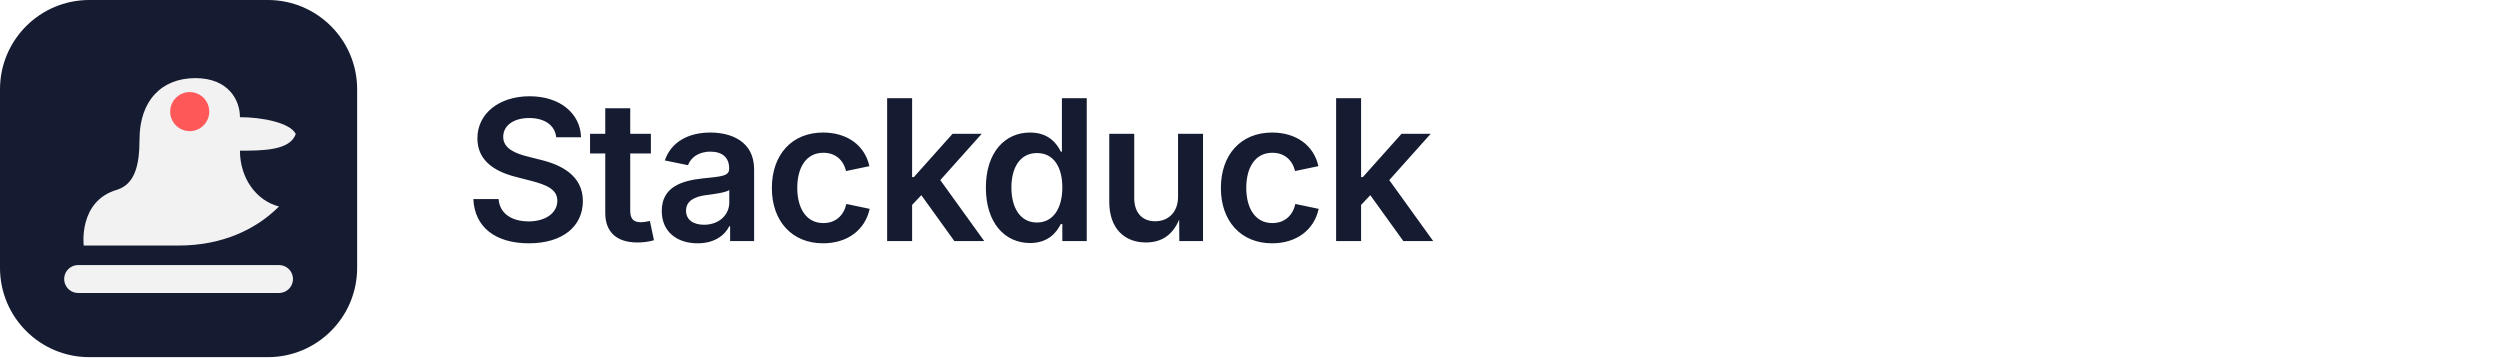
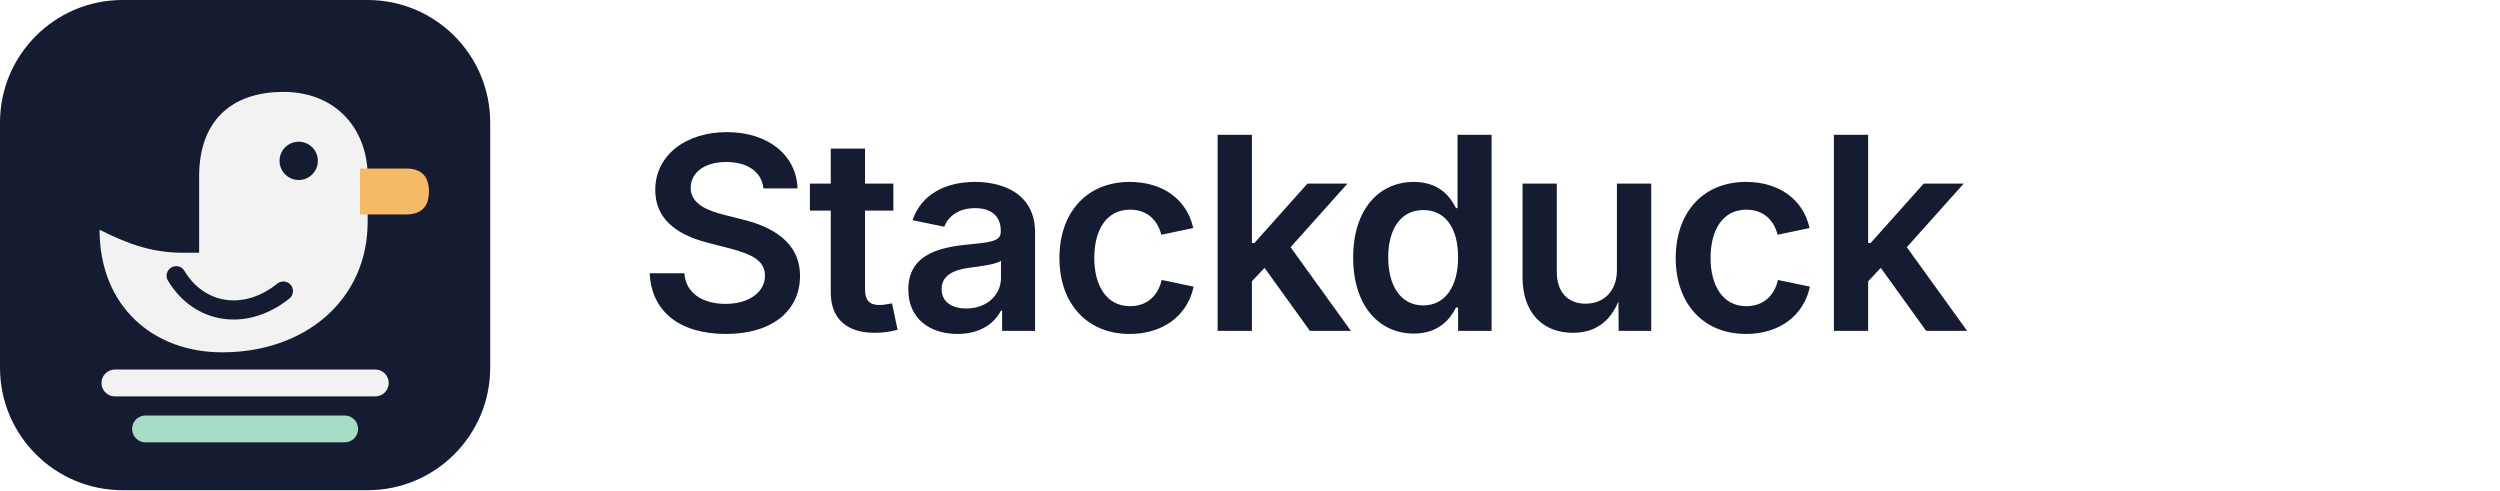
- <svg xmlns="http://www.w3.org/2000/svg" viewBox="0 0 280 40" fill="none">
-   <rect width="40" height="40" rx="10" fill="#151b31" />
+ <svg xmlns="http://www.w3.org/2000/svg" viewBox="0 0 204 40">
  <g transform="scale(0.625)">
-     <path d="M15 44C15 44 14 36 21 34C24 33 25 30 25 25C25 18 29 14 35 14C41 14 43 18 43 21C47 21 52 22 53 24C52 27 47 27 43 27C43 32 46 36 50 37C46 41 40 44 32 44Z" fill="#f2f2f2" />
-     <line x1="14" y1="50" x2="50" y2="50" stroke="#f2f2f2" stroke-width="5" stroke-linecap="round" />
-     <circle cx="34" cy="20" r="3.5" fill="#ff5858" />
+     <rect width="64" height="64" rx="16" fill="#151b31" />
+     <path d="M13 30c4 2 7 3 11 3h2V23c0-7 4-11 11-11s11 5 11 11v6c0 10-8 17-19 17-9 0-16-6-16-16Z" fill="#f2f2f2" />
+     <path d="M47 22h6c2 0 3 1 3 3s-1 3-3 3h-6Z" fill="#F5BA67" />
+     <circle cx="39" cy="21" r="2.5" fill="#151b31" />
+     <path d="M23 36c3 5 9 6 14 2" fill="none" stroke="#151b31" stroke-width="2.5" stroke-linecap="round" />
+     <path d="M15 50h34" stroke="#f2f2f2" stroke-width="3.5" stroke-linecap="round" />
+     <path d="M19 56h26" stroke="#A8DCC4" stroke-width="3.5" stroke-linecap="round" />
  </g>
  <text x="52" y="27" font-family="Inter, ui-sans-serif, system-ui, sans-serif" font-size="22" font-weight="600" fill="#151b31" letter-spacing="-0.02em">Stackduck</text>
</svg>
